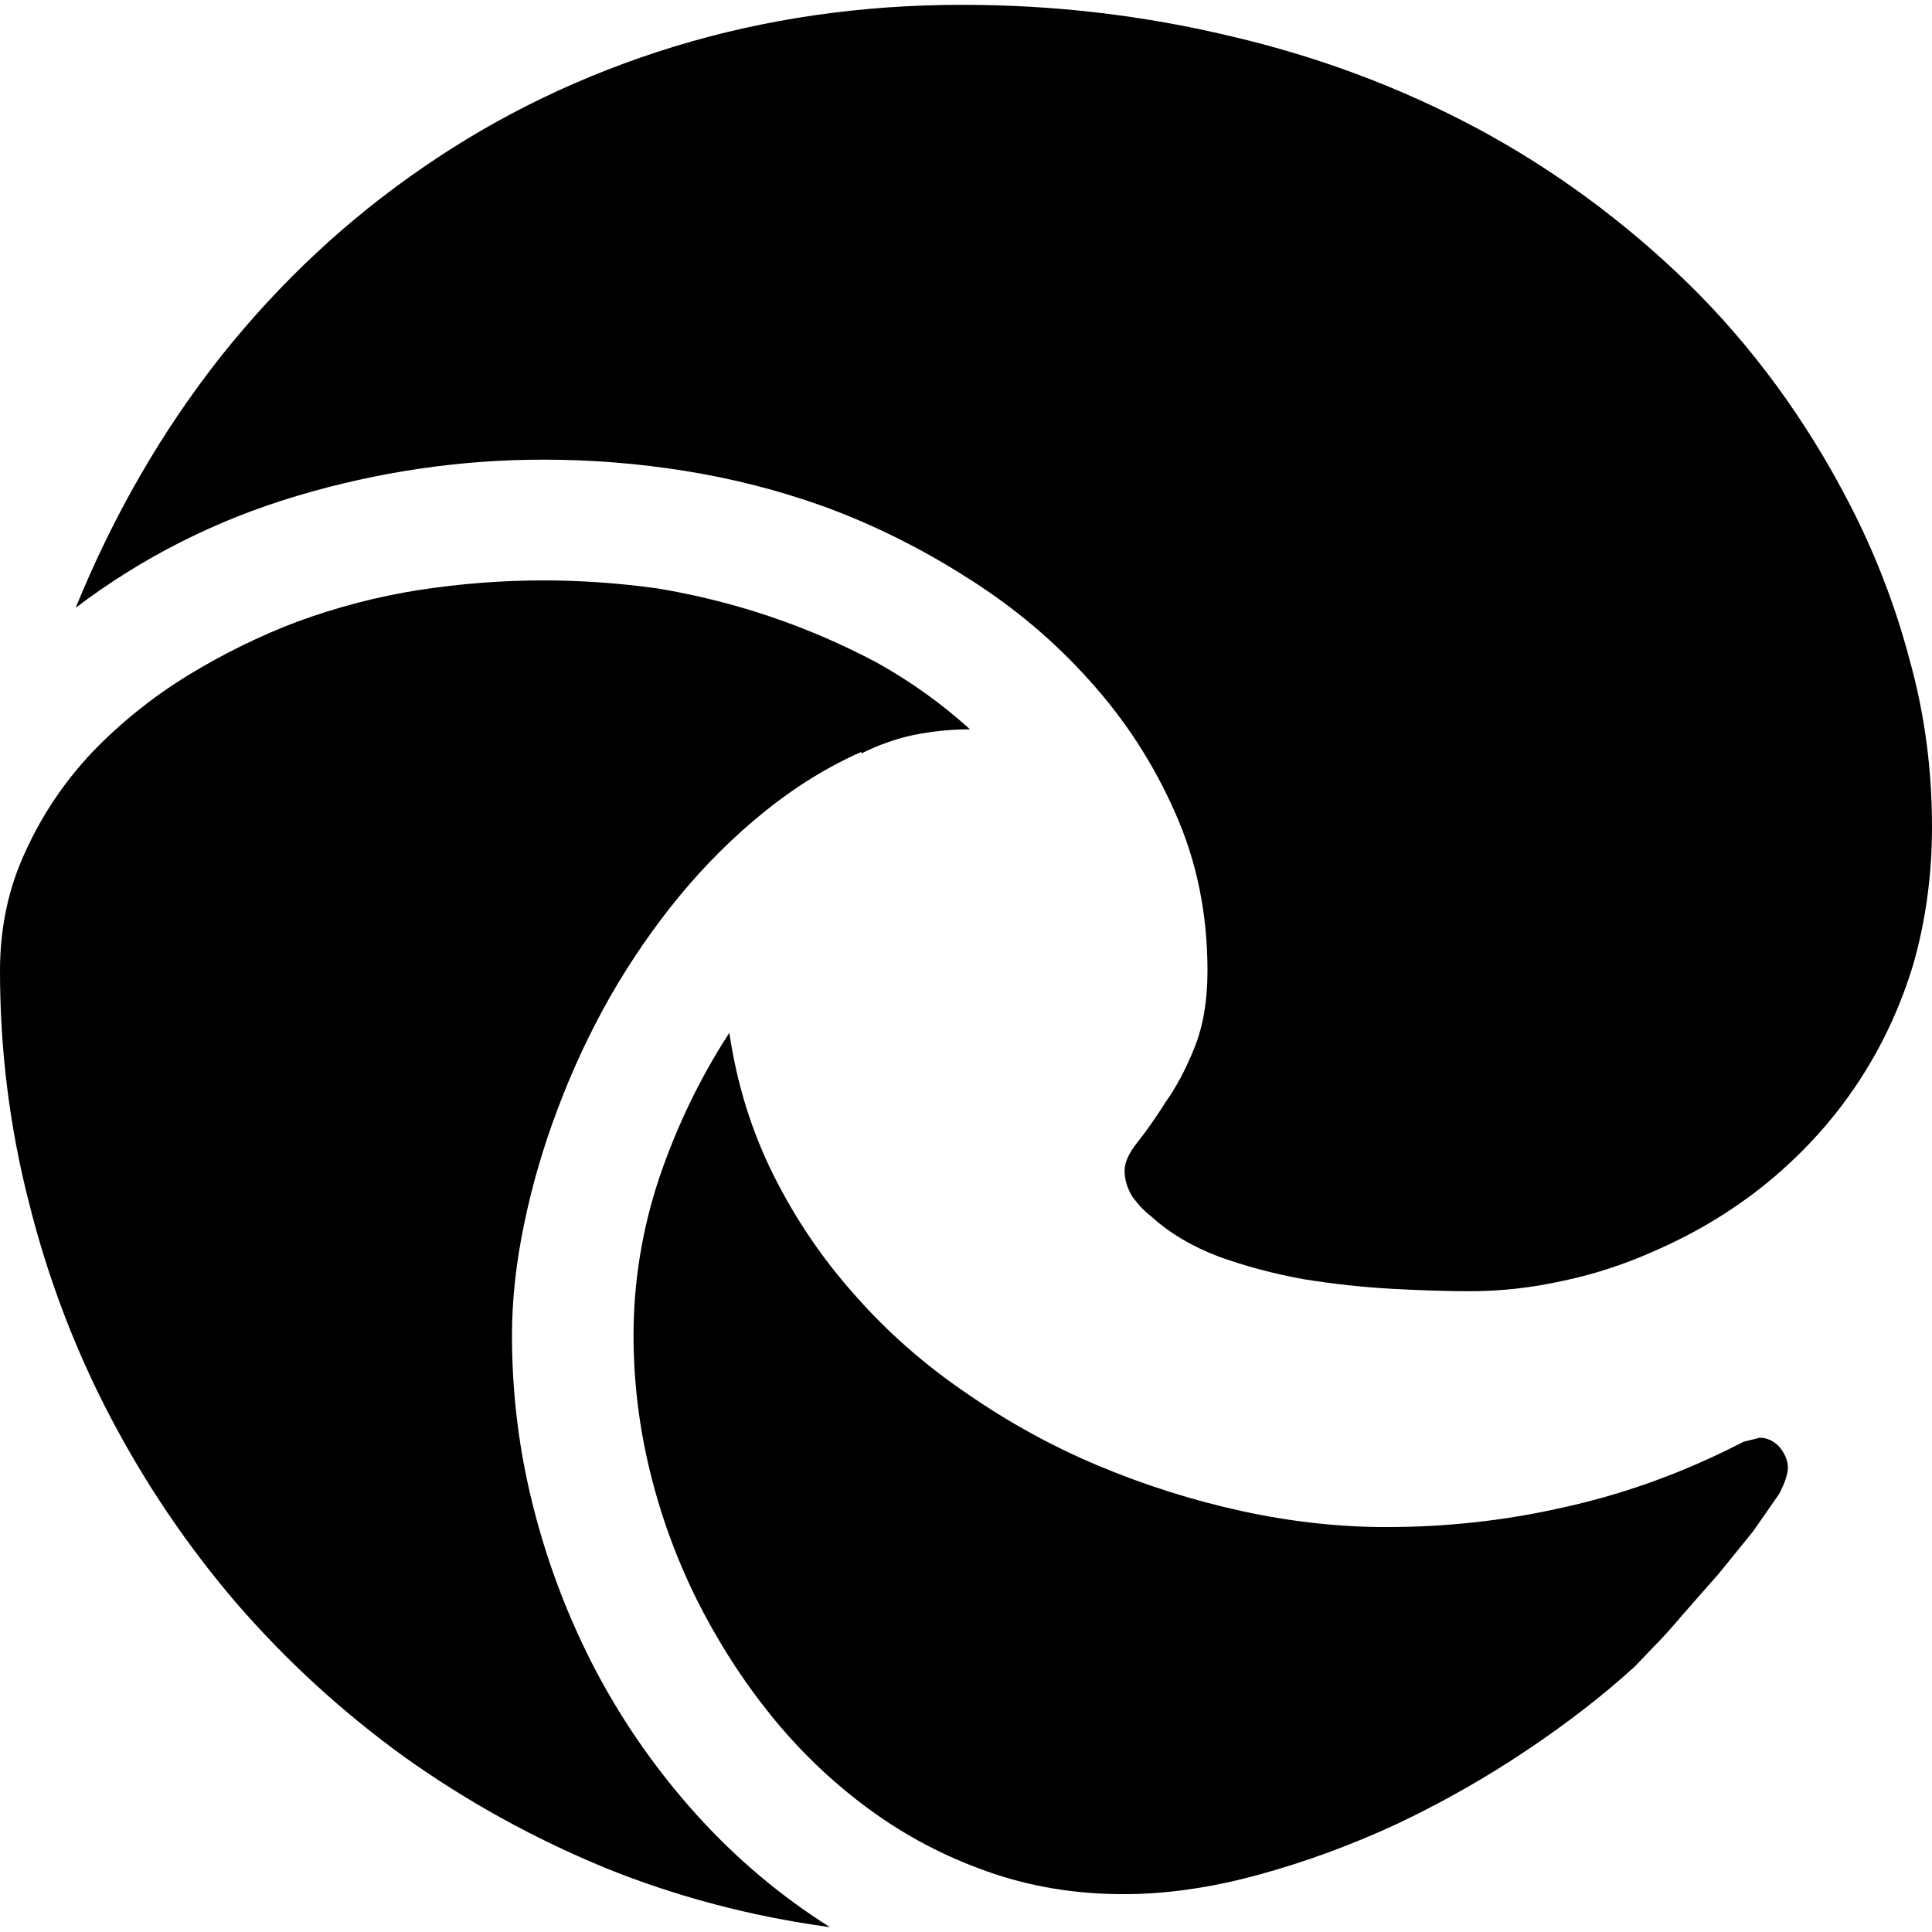
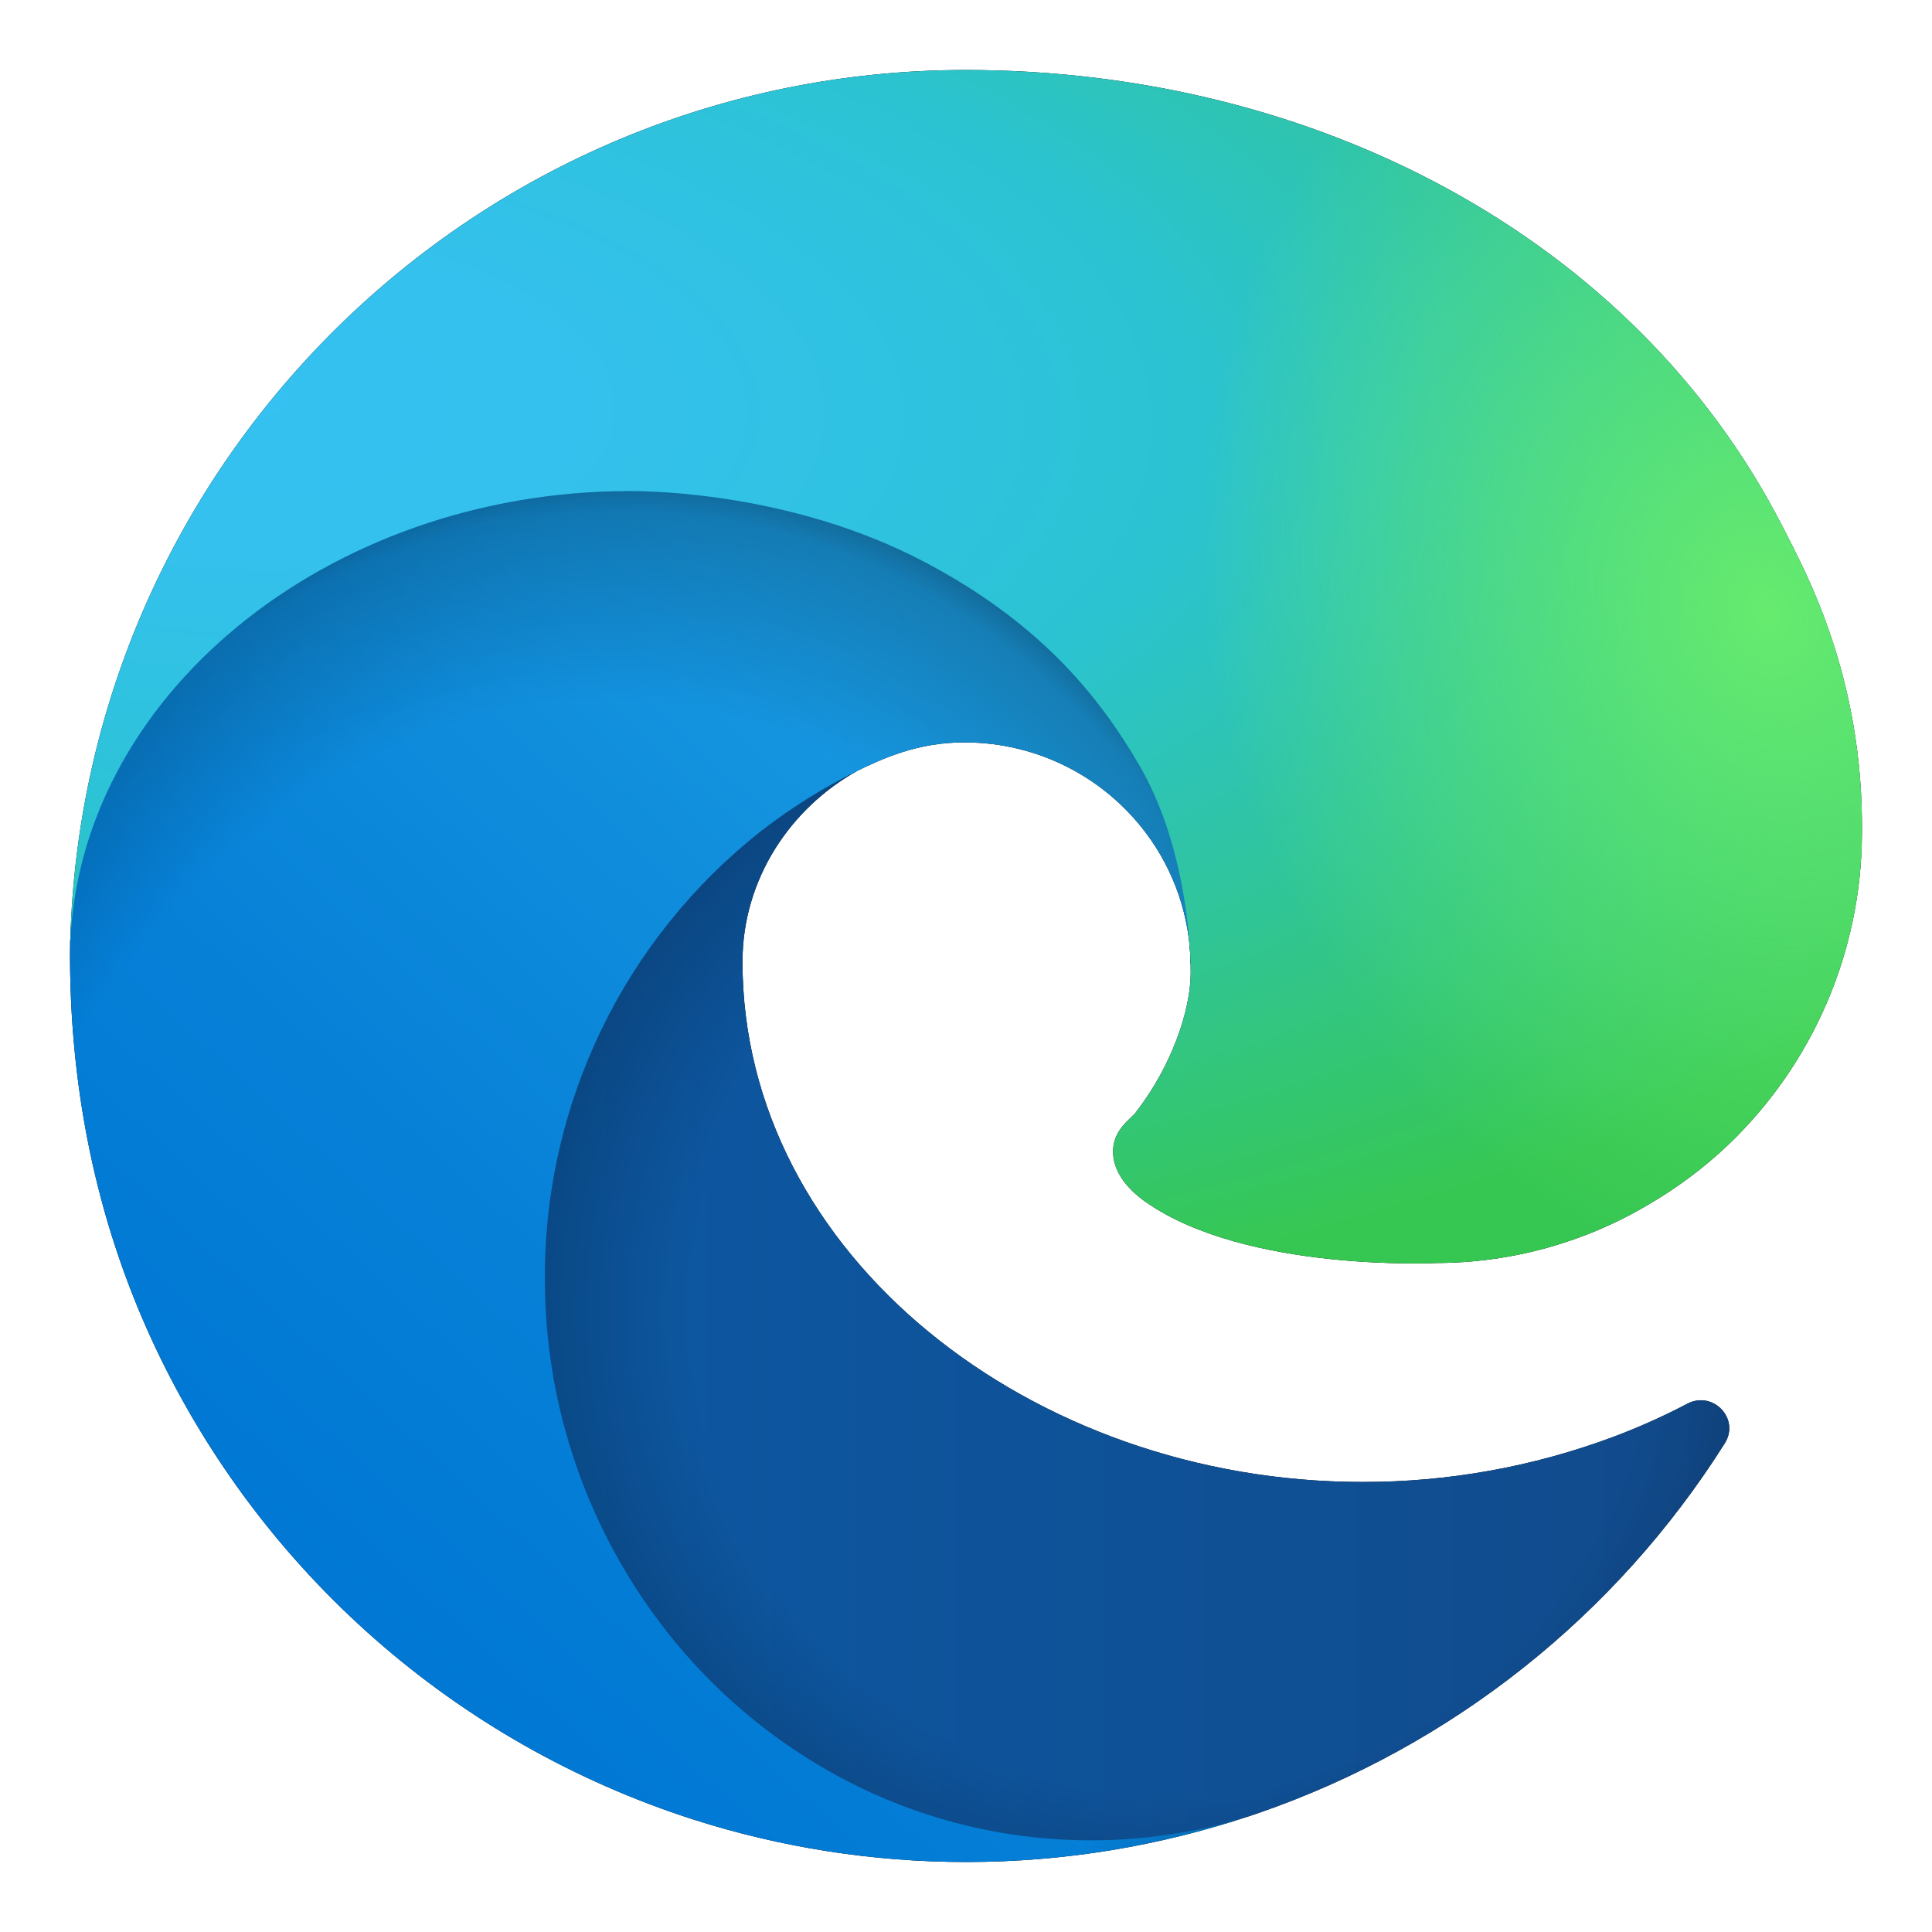
- <svg xmlns="http://www.w3.org/2000/svg" role="img" viewBox="0 0 24 24">
-   <path d="M21.86 17.86q.14 0 .25.12.1.13.1.25t-.11.33l-.32.46-.43.53-.44.5q-.21.25-.38.42l-.22.23q-.58.53-1.34 1.04-.76.51-1.6.91-.86.4-1.74.64t-1.67.24q-.9 0-1.69-.28-.8-.28-1.48-.78-.68-.5-1.22-1.17-.53-.66-.92-1.44-.38-.77-.58-1.6-.2-.83-.2-1.67 0-1 .32-1.96.33-.97.87-1.8.14.95.55 1.77.41.82 1.02 1.5.6.68 1.38 1.21.78.54 1.64.9.86.36 1.77.56.92.2 1.8.2 1.12 0 2.18-.24 1.06-.23 2.06-.72l.2-.1.2-.05zm-15.5-1.27q0 1.1.27 2.15.27 1.06.78 2.03.51.96 1.24 1.77.74.82 1.66 1.4-1.47-.2-2.8-.74-1.33-.55-2.48-1.37-1.15-.83-2.08-1.9-.92-1.07-1.58-2.33T.36 14.94Q0 13.54 0 12.06q0-.81.32-1.49.31-.68.83-1.23.53-.55 1.2-.96.66-.4 1.35-.66.74-.27 1.5-.39.78-.12 1.55-.12.7 0 1.42.1.72.12 1.4.35.68.23 1.32.57.63.35 1.16.83-.35 0-.7.07-.33.07-.65.23v-.02q-.63.28-1.2.74-.57.46-1.05 1.04-.48.58-.87 1.26-.38.67-.65 1.39-.27.71-.42 1.44-.15.72-.15 1.38zM11.96.06q1.7 0 3.33.39 1.63.38 3.07 1.15 1.43.77 2.62 1.93 1.18 1.16 1.98 2.7.49.94.76 1.96.28 1 .28 2.08 0 .89-.23 1.7-.24.8-.69 1.48-.45.68-1.1 1.22-.64.53-1.45.88-.54.24-1.11.36-.58.13-1.16.13-.42 0-.97-.03-.54-.03-1.1-.12-.55-.1-1.05-.28-.5-.19-.84-.5-.12-.09-.23-.24-.1-.16-.1-.33 0-.15.16-.35.16-.2.35-.5.2-.28.36-.68.16-.4.16-.95 0-1.06-.4-1.96-.4-.91-1.06-1.64-.66-.74-1.52-1.28-.86-.55-1.79-.89-.84-.3-1.72-.44-.87-.14-1.76-.14-1.55 0-3.06.45T.94 7.55q.71-1.74 1.81-3.13 1.1-1.38 2.52-2.35Q6.68 1.1 8.37.58q1.7-.52 3.58-.52Z" />
+ <svg xmlns="http://www.w3.org/2000/svg" xmlns:xlink="http://www.w3.org/1999/xlink" viewBox="0 0 27600 27600">
+   <linearGradient id="a" gradientUnits="userSpaceOnUse" />
+   <linearGradient id="b" x1="6870" x2="24704" y1="18705" y2="18705" xlink:href="#a">
+     <stop offset="0" stop-color="#0c59a4" />
+     <stop offset="1" stop-color="#114a8b" />
+   </linearGradient>
+   <linearGradient id="c" x1="16272" x2="5133" y1="10968" y2="23102" xlink:href="#a">
+     <stop offset="0" stop-color="#1b9de2" />
+     <stop offset=".16" stop-color="#1595df" />
+     <stop offset=".67" stop-color="#0680d7" />
+     <stop offset="1" stop-color="#0078d4" />
+   </linearGradient>
+   <radialGradient id="d" cx="16720" cy="18747" r="9538" xlink:href="#a">
+     <stop offset=".72" stop-opacity="0" />
+     <stop offset=".95" stop-opacity=".53" />
+     <stop offset="1" />
+   </radialGradient>
+   <radialGradient id="e" cx="7130" cy="19866" r="14324" gradientTransform="matrix(.14843 -.98892 .79688 .1196 -8759 25542)" xlink:href="#a">
+     <stop offset=".76" stop-opacity="0" />
+     <stop offset=".95" stop-opacity=".5" />
+     <stop offset="1" />
+   </radialGradient>
+   <radialGradient id="f" cx="2523" cy="4680" r="20243" gradientTransform="matrix(-.03715 .99931 -2.12836 -.07913 13579 3530)" xlink:href="#a">
+     <stop offset="0" stop-color="#35c1f1" />
+     <stop offset=".11" stop-color="#34c1ed" />
+     <stop offset=".23" stop-color="#2fc2df" />
+     <stop offset=".31" stop-color="#2bc3d2" />
+     <stop offset=".67" stop-color="#36c752" />
+   </radialGradient>
+   <radialGradient id="g" cx="24247" cy="7758" r="9734" gradientTransform="matrix(.28109 .95968 -.78353 .22949 24510 -16292)" xlink:href="#a">
+     <stop offset="0" stop-color="#66eb6e" />
+     <stop offset="1" stop-color="#66eb6e" stop-opacity="0" />
+   </radialGradient>
+   <path id="h" d="M24105 20053a9345 9345 0 01-1053 472 10202 10202 0 01-3590 646c-4732 0-8855-3255-8855-7432 0-1175 680-2193 1643-2729-4280 180-5380 4640-5380 7253 0 7387 6810 8137 8276 8137 791 0 1984-230 2704-456l130-44a12834 12834 0 006660-5282c220-350-168-757-535-565z" />
+   <path id="i" d="M11571 25141a7913 7913 0 01-2273-2137 8145 8145 0 01-1514-4740 8093 8093 0 013093-6395 8082 8082 0 011373-859c312-148 846-414 1554-404a3236 3236 0 012569 1297 3184 3184 0 01636 1866c0-21 2446-7960-8005-7960-4390 0-8004 4166-8004 7820 0 2319 538 4170 1212 5604a12833 12833 0 007684 6757 12795 12795 0 003908 610c1414 0 2774-233 4045-656a7575 7575 0 01-6278-803z" />
+   <path id="j" d="M16231 15886c-80 105-330 250-330 566 0 260 170 512 472 723 1438 1003 4149 868 4156 868a5954 5954 0 003027-839 6147 6147 0 001133-850 6180 6180 0 001910-4437c26-2242-796-3732-1133-4392-2120-4141-6694-6525-11668-6525-7011 0-12703 5635-12798 12620 47-3654 3679-6605 7996-6605 350 0 2346 34 4200 1007 1634 858 2490 1894 3086 2921 618 1067 728 2415 728 2952s-271 1333-780 1990z" />
+   <use fill="url(#b)" xlink:href="#h" />
+   <use fill="url(#d)" opacity=".35" xlink:href="#h" />
+   <use fill="url(#c)" xlink:href="#i" />
+   <use fill="url(#e)" opacity=".4" xlink:href="#i" />
+   <use fill="url(#f)" xlink:href="#j" />
+   <use fill="url(#g)" xlink:href="#j" />
</svg>
